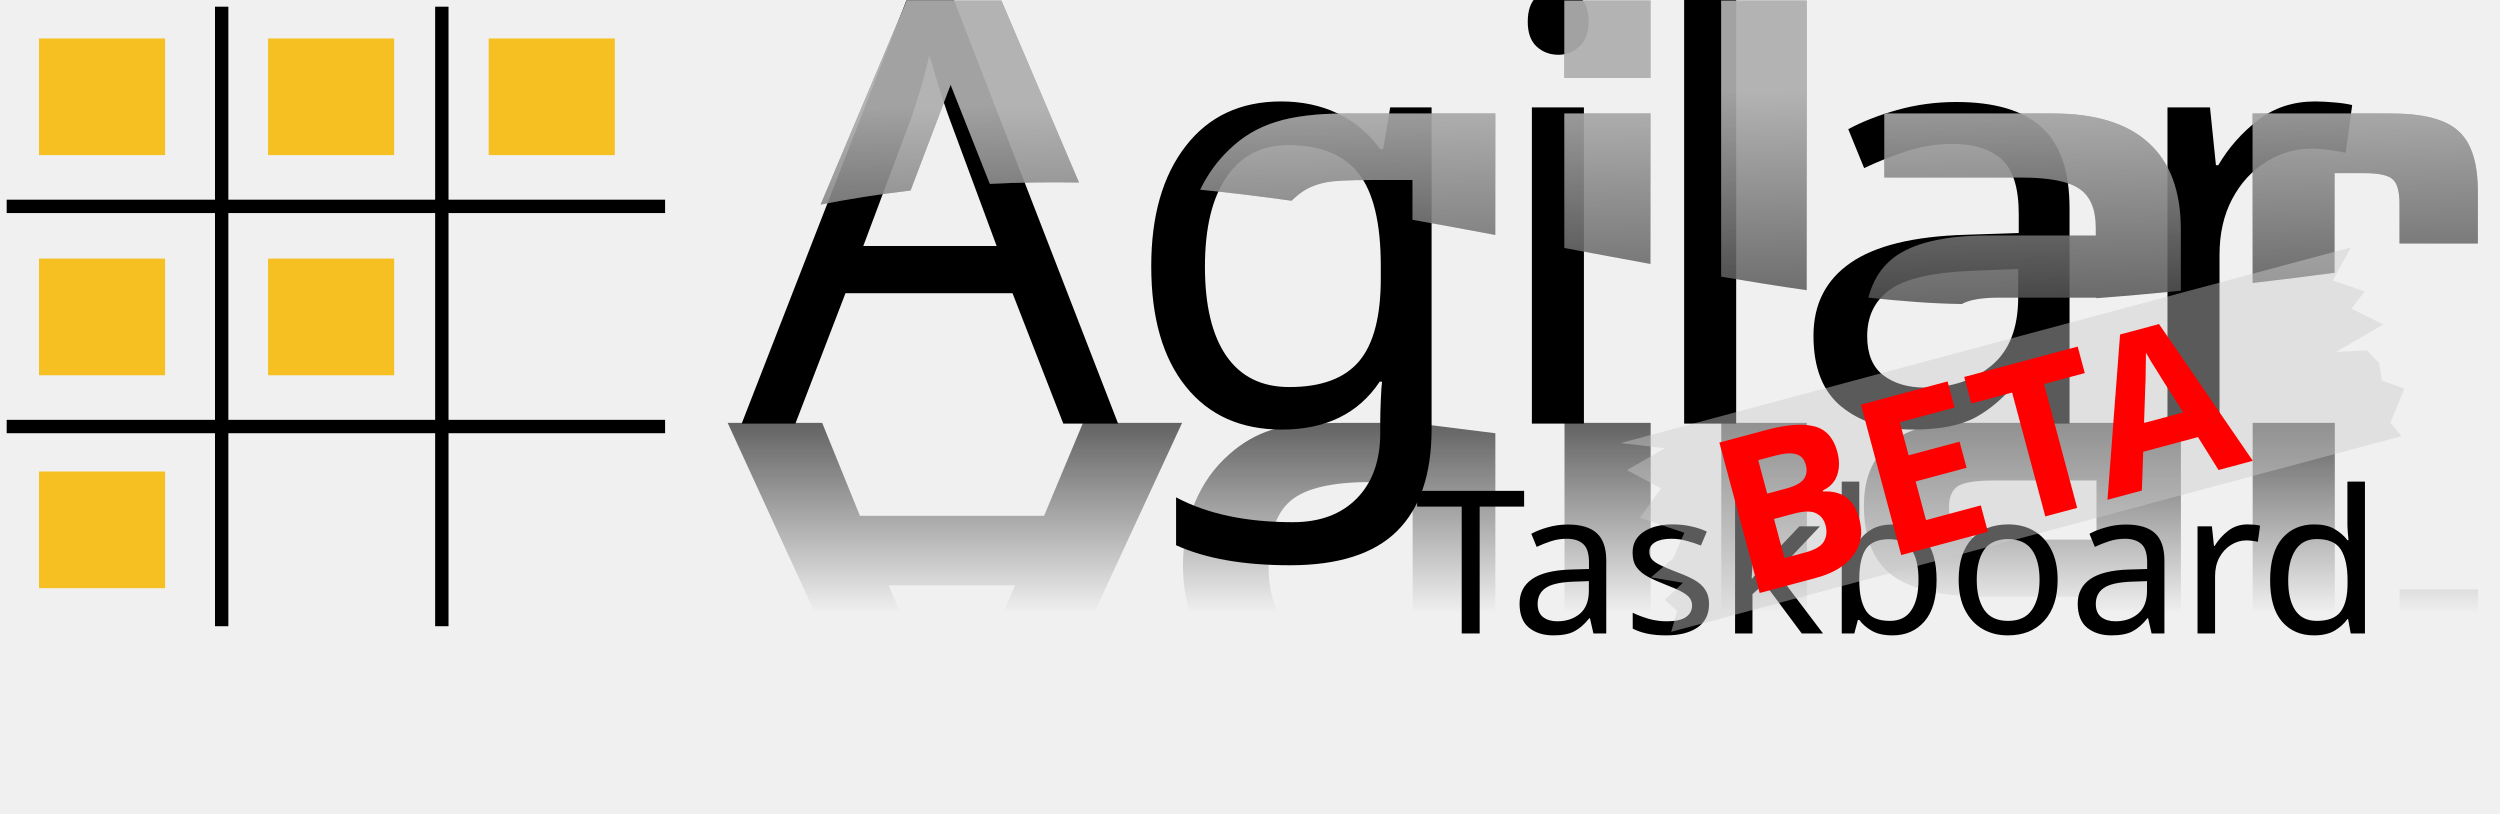
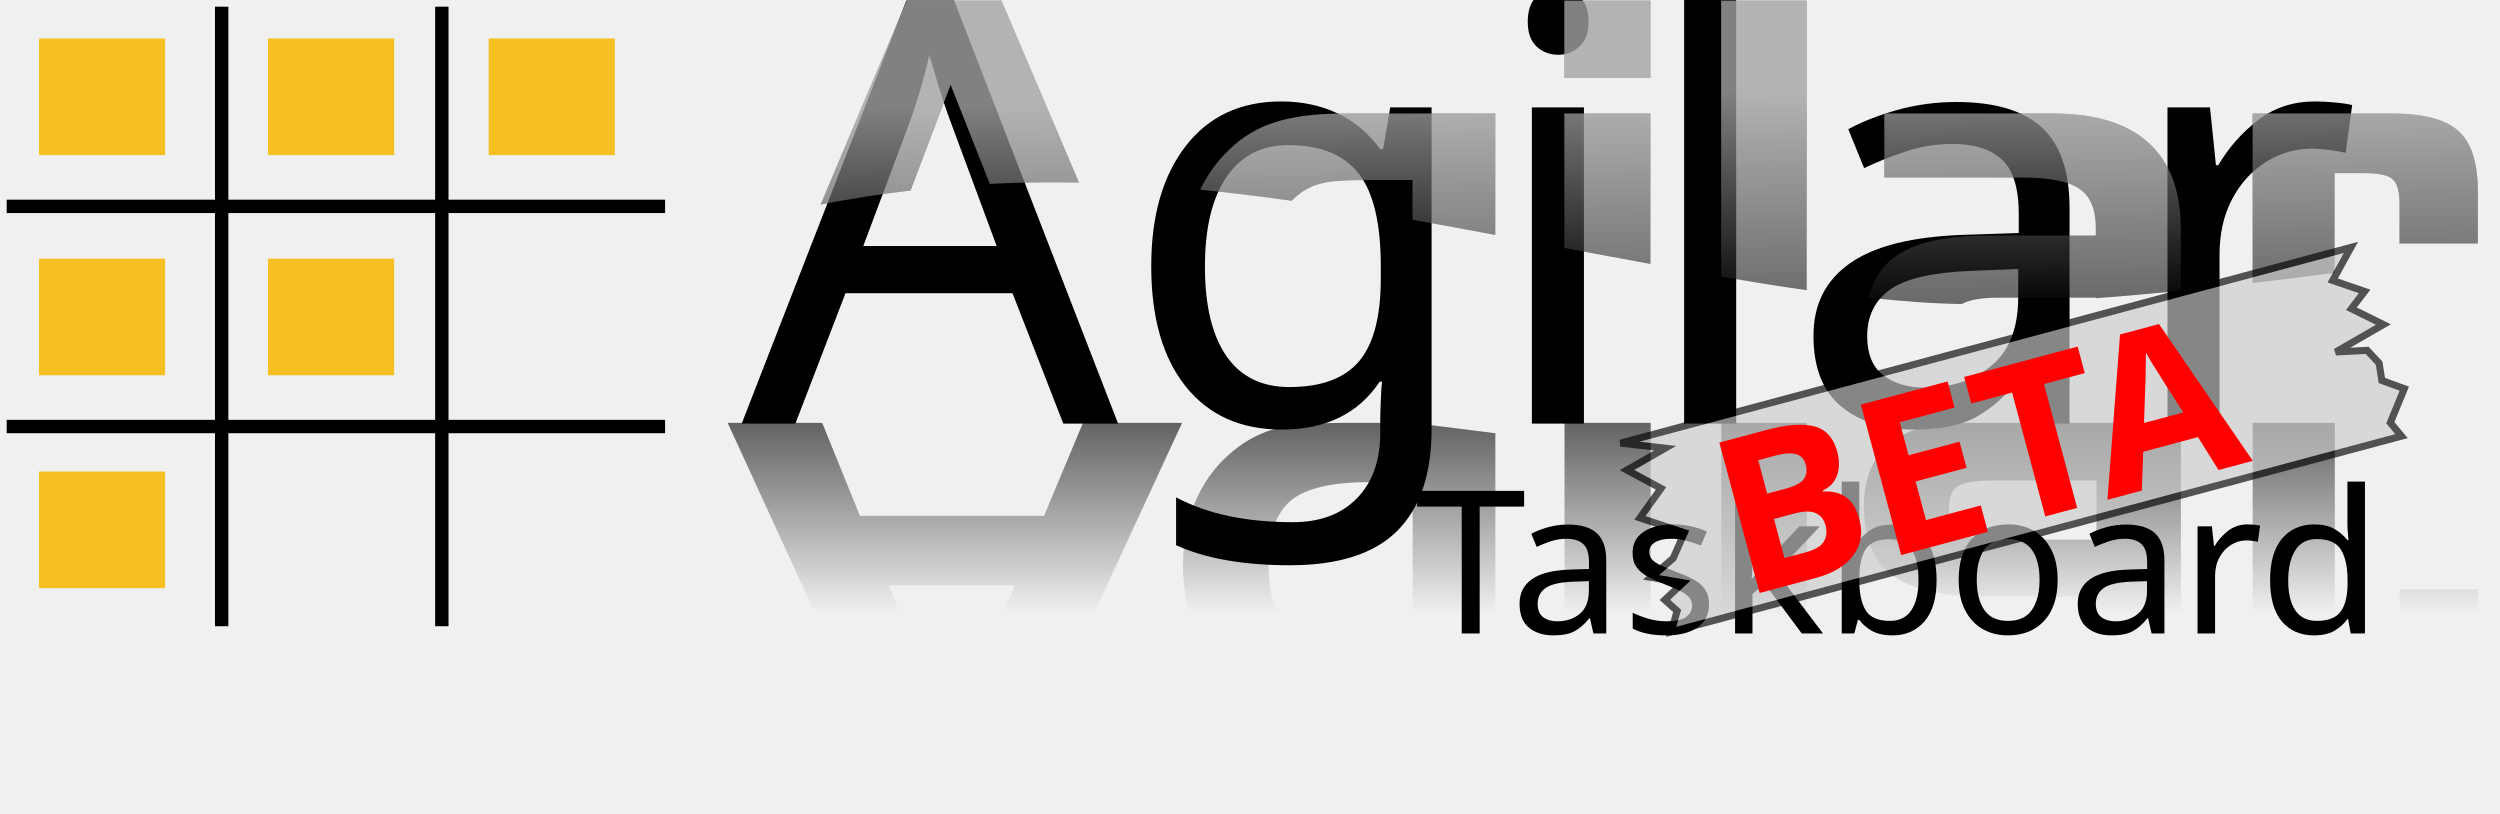
<svg xmlns="http://www.w3.org/2000/svg" xmlns:xlink="http://www.w3.org/1999/xlink" width="282.982" height="92.046" id="svg4420" version="1.0">
  <defs id="defs4422">
    <linearGradient id="linearGradient4883">
      <stop style="stop-color:#000000;stop-opacity:1;" offset="0" id="stop4885" />
      <stop style="stop-color:#000000;stop-opacity:0;" offset="1" id="stop4887" />
    </linearGradient>
    <linearGradient id="linearGradient4872">
      <stop style="stop-color:#000000;stop-opacity:1;" offset="0" id="stop4874" />
      <stop style="stop-color:#000000;stop-opacity:0;" offset="1" id="stop4876" />
    </linearGradient>
    <linearGradient id="linearGradient3445">
      <stop style="stop-color:#ffffff;stop-opacity:1;" offset="0" id="stop3447" />
      <stop style="stop-color:#ffffff;stop-opacity:0;" offset="1" id="stop3449" />
    </linearGradient>
    <linearGradient y2="1569" x2="221.5" y1="1684.5" x1="221.5" gradientTransform="matrix(1.009987,0,0,1.016126,212.7131,-1427.302)" gradientUnits="userSpaceOnUse" id="linearGradient4647" xlink:href="#linearGradient4448" />
    <linearGradient gradientTransform="matrix(1.009987,0,0,1.016126,212.7131,-1427.302)" gradientUnits="userSpaceOnUse" y2="1569" x2="221.5" y1="1684.5" x1="221.5" id="linearGradient4454" xlink:href="#linearGradient4448" />
    <linearGradient y2="581.825" x2="433.41" y1="533.716" x1="433.41" gradientUnits="userSpaceOnUse" id="linearGradient3580" xlink:href="#linearGradient3650" />
    <linearGradient y2="65.219" x2="221.429" y1="286.648" x1="220" gradientTransform="matrix(-0.4925723,0,0,-0.5811808,700.4034,589.8154)" gradientUnits="userSpaceOnUse" id="linearGradient3727" xlink:href="#linearGradient3594" />
    <linearGradient y2="73.736" x2="49.164" y1="400.894" x1="708.71" gradientTransform="matrix(0.4870799,0,0,0.5822312,-3.726983,1307.062)" gradientUnits="userSpaceOnUse" id="linearGradient3725" xlink:href="#linearGradient3594" />
    <linearGradient y2="581.825" x2="433.41" y1="533.716" x1="433.41" gradientUnits="userSpaceOnUse" id="linearGradient3474" xlink:href="#linearGradient3650" />
    <linearGradient y2="581.825" x2="433.41" y1="533.716" x1="433.41" gradientUnits="userSpaceOnUse" id="linearGradient3468" xlink:href="#linearGradient3650" />
    <linearGradient y2="65.219" x2="221.429" y1="286.648" x1="220" gradientTransform="matrix(-0.4925723,0,0,-0.5811808,700.4034,589.8154)" gradientUnits="userSpaceOnUse" id="linearGradient5812" xlink:href="#linearGradient3594" />
    <linearGradient y2="73.736" x2="49.164" y1="400.894" x1="708.71" gradientTransform="matrix(0.4870799,0,0,0.5822312,-3.726983,1307.062)" gradientUnits="userSpaceOnUse" id="linearGradient5810" xlink:href="#linearGradient3594" />
    <linearGradient y2="65.219" x2="221.429" y1="286.648" x1="220" gradientTransform="matrix(0.2609974,0,0,0.2993618,-266.1493,780.2063)" gradientUnits="userSpaceOnUse" id="linearGradient4987" xlink:href="#linearGradient2385" />
    <linearGradient y2="65.219" x2="221.429" y1="286.648" x1="220" gradientTransform="matrix(0.2609974,0,0,0.2993618,-266.1493,780.2063)" gradientUnits="userSpaceOnUse" id="linearGradient5902" xlink:href="#linearGradient2385" />
    <linearGradient y2="65.219" x2="221.429" y1="286.648" x1="220" gradientTransform="matrix(0.2609974,0,0,0.2993618,-266.1493,780.2063)" gradientUnits="userSpaceOnUse" id="linearGradient5845" xlink:href="#linearGradient2385" />
    <linearGradient y2="65.219" x2="221.429" y1="286.648" x1="220" gradientTransform="matrix(0.2609974,0,0,0.2993618,-266.1493,780.2063)" gradientUnits="userSpaceOnUse" id="linearGradient5647" xlink:href="#linearGradient2385" />
    <linearGradient y2="65.219" x2="221.429" y1="286.648" x1="220" gradientTransform="matrix(0.2609974,0,0,0.2993618,-266.1493,780.2063)" gradientUnits="userSpaceOnUse" id="linearGradient5639" xlink:href="#linearGradient2385" />
    <linearGradient y2="65.219" x2="221.429" y1="286.648" x1="220" gradientTransform="matrix(0.2609974,0,0,0.2993618,-266.1493,780.2063)" gradientUnits="userSpaceOnUse" id="linearGradient5623" xlink:href="#linearGradient2385" />
    <linearGradient y2="65.219" x2="221.429" y1="286.648" x1="220" gradientTransform="matrix(0.2490777,0,0,0.28569,-889.8489,71.90615)" gradientUnits="userSpaceOnUse" id="linearGradient6325" xlink:href="#linearGradient2385" />
    <linearGradient y2="525.474" x2="-249.5" y1="408.875" x1="-317.95" gradientTransform="matrix(0.7890421,0,0,0.7890421,-756.2522,-246.607)" gradientUnits="userSpaceOnUse" id="linearGradient6232" xlink:href="#linearGradient3777" />
    <linearGradient gradientTransform="matrix(0.8517948,0,0,0.8517948,-738.2614,-276.7127)" y2="525.474" x2="-249.5" y1="408.875" x1="-317.95" gradientUnits="userSpaceOnUse" id="linearGradient6229" xlink:href="#linearGradient3777" />
    <linearGradient y2="65.219" x2="221.429" y1="286.648" x1="220" gradientTransform="matrix(0.275278,0,0,0.3157415,-888.3672,71.03766)" gradientUnits="userSpaceOnUse" id="linearGradient6153" xlink:href="#linearGradient2385" />
    <linearGradient y2="65.219" x2="221.429" y1="286.648" x1="220" gradientTransform="matrix(0.275278,0,0,0.3157415,-888.3672,71.03766)" gradientUnits="userSpaceOnUse" id="linearGradient6142" xlink:href="#linearGradient2385" />
    <linearGradient y2="65.219" x2="221.429" y1="286.648" x1="220" gradientTransform="matrix(0.1971025,0,0,0.2260749,-165.3757,91.69659)" gradientUnits="userSpaceOnUse" id="linearGradient6136" xlink:href="#linearGradient2385" />
    <linearGradient y2="525.474" x2="-249.5" y1="408.875" x1="-317.95" gradientTransform="matrix(0.9263289,0,0,0.9263289,-21.12103,35.3438)" gradientUnits="userSpaceOnUse" id="linearGradient5543" xlink:href="#linearGradient3777" />
    <linearGradient y2="525.474" x2="-249.5" y1="408.875" x1="-317.95" gradientUnits="userSpaceOnUse" id="linearGradient5540" xlink:href="#linearGradient3777" />
    <linearGradient y2="73.736" x2="49.164" y1="400.894" x1="708.71" gradientTransform="matrix(0.48708,0,0,1.164462,-1086.149,189.9984)" gradientUnits="userSpaceOnUse" id="linearGradient6526" xlink:href="#linearGradient3594" />
    <linearGradient y2="73.736" x2="49.164" y1="325.587" x1="541.561" gradientTransform="matrix(0.4925723,0,0,1.162362,-886.5177,190.7849)" gradientUnits="userSpaceOnUse" id="linearGradient6497" xlink:href="#linearGradient3594" />
    <linearGradient y2="65.219" x2="221.429" y1="262.559" x1="220" gradientTransform="matrix(0.4925723,0,0,0.5811808,300.5399,180.8767)" gradientUnits="userSpaceOnUse" id="linearGradient4601" xlink:href="#linearGradient2385" />
    <linearGradient y2="65.219" x2="221.429" y1="262.559" x1="220" gradientTransform="matrix(0.4925723,0,0,0.5811808,300.5399,180.8767)" gradientUnits="userSpaceOnUse" id="linearGradient4572" xlink:href="#linearGradient2385" />
    <linearGradient y2="65.219" x2="221.429" y1="286.648" x1="220" gradientTransform="matrix(-0.4925723,0,0,-0.5811808,700.4034,589.8154)" gradientUnits="userSpaceOnUse" id="linearGradient4568" xlink:href="#linearGradient4391" />
    <linearGradient y2="65.219" x2="221.429" y1="286.648" x1="220" gradientTransform="matrix(-0.4925723,0,0,-0.5811808,722.4182,586.3163)" gradientUnits="userSpaceOnUse" id="linearGradient4565" xlink:href="#linearGradient4391" />
    <linearGradient y2="65.219" x2="221.429" y1="262.559" x1="220" gradientTransform="matrix(0.4925723,0,0,0.5811808,322.5548,177.3775)" gradientUnits="userSpaceOnUse" id="linearGradient4563" xlink:href="#linearGradient2385" />
    <linearGradient y2="65.219" x2="221.429" y1="286.648" x1="220" gradientTransform="matrix(0.4925723,0,0,0.5811808,324.5251,179.6375)" gradientUnits="userSpaceOnUse" id="linearGradient4534" xlink:href="#linearGradient2385" />
    <linearGradient y2="65.219" x2="221.429" y1="286.648" x1="220" gradientTransform="matrix(-0.4925723,0,0,-0.5811808,722.4182,586.3163)" gradientUnits="userSpaceOnUse" id="linearGradient4528" xlink:href="#linearGradient4391" />
    <linearGradient y2="65.219" x2="221.429" y1="262.559" x1="220" gradientTransform="matrix(0.4925723,0,0,0.5811808,322.5548,177.3775)" gradientUnits="userSpaceOnUse" id="linearGradient4525" xlink:href="#linearGradient2385" />
    <linearGradient y2="65.219" x2="221.429" y1="286.648" x1="220" gradientTransform="matrix(0.4925723,0,0,0.5811808,322.5548,179.3775)" gradientUnits="userSpaceOnUse" id="linearGradient4522" xlink:href="#linearGradient2385" />
    <linearGradient y2="65.219" x2="221.429" y1="286.648" x1="220" gradientTransform="matrix(0.4925723,0,0,0.5811808,322.5548,179.3775)" gradientUnits="userSpaceOnUse" id="linearGradient4520" xlink:href="#linearGradient2385" />
    <linearGradient y2="65.219" x2="221.429" y1="286.648" x1="220" gradientTransform="matrix(0.4925723,0,0,0.5811808,322.5548,179.3775)" gradientUnits="userSpaceOnUse" id="linearGradient4514" xlink:href="#linearGradient2385" />
    <linearGradient y2="65.219" x2="221.429" y1="286.648" x1="220" gradientTransform="matrix(0.4925723,0,0,0.5811808,322.5548,179.3775)" gradientUnits="userSpaceOnUse" id="linearGradient4487" xlink:href="#linearGradient2385" />
    <linearGradient y2="65.219" x2="221.429" y1="286.648" x1="220" gradientTransform="matrix(0.4925723,0,0,0.5811808,322.5548,-22.68724)" gradientUnits="userSpaceOnUse" id="linearGradient4459" xlink:href="#linearGradient2385" />
    <linearGradient y2="65.219" x2="221.429" y1="286.648" x1="220" gradientTransform="matrix(0.1971025,0,0,0.2260749,-165.3757,91.69659)" gradientUnits="userSpaceOnUse" id="linearGradient4220" xlink:href="#linearGradient2385" />
    <linearGradient y2="65.219" x2="221.429" y1="286.648" x1="220" gradientTransform="matrix(0.1971025,0,0,0.2260749,-165.3757,91.69659)" gradientUnits="userSpaceOnUse" id="linearGradient4210" xlink:href="#linearGradient2385" />
    <linearGradient y2="65.219" x2="221.429" y1="286.648" x1="220" gradientTransform="matrix(0.1971025,0,0,0.2260749,-165.3757,91.69659)" gradientUnits="userSpaceOnUse" id="linearGradient4194" xlink:href="#linearGradient2385" />
    <linearGradient y2="521.958" x2="316.397" y1="65.219" x1="316.397" gradientTransform="matrix(0.1971025,0,0,0.2260749,-370.5024,248.2538)" gradientUnits="userSpaceOnUse" id="linearGradient4517" xlink:href="#linearGradient3658" />
    <linearGradient y2="521.958" x2="316.397" y1="65.219" x1="316.397" gradientTransform="matrix(0.1971025,0,0,0.2260749,-370.5024,248.2538)" gradientUnits="userSpaceOnUse" id="linearGradient4509" xlink:href="#linearGradient3658" />
    <linearGradient y2="521.958" x2="316.397" y1="65.219" x1="316.397" gradientTransform="matrix(0.1971025,0,0,0.2260749,-370.5024,248.2538)" gradientUnits="userSpaceOnUse" id="linearGradient4497" xlink:href="#linearGradient3658" />
    <linearGradient y2="65.219" x2="221.429" y1="286.648" x1="220" gradientTransform="matrix(0.1808467,0,0,0.213379,-951.809,91.74281)" gradientUnits="userSpaceOnUse" id="linearGradient4156" xlink:href="#linearGradient2385" />
    <linearGradient y2="65.219" x2="221.429" y1="286.648" x1="220" gradientTransform="translate(-56.14991,-51.30975)" gradientUnits="userSpaceOnUse" id="linearGradient3483" xlink:href="#linearGradient2385" />
    <linearGradient y2="65.219" x2="221.429" y1="286.648" x1="220" gradientTransform="translate(-56.14991,-51.30975)" gradientUnits="userSpaceOnUse" id="linearGradient3475" xlink:href="#linearGradient2385" />
    <linearGradient y2="65.219" x2="221.429" y1="286.648" x1="220" gradientTransform="translate(-56.14991,-51.30975)" gradientUnits="userSpaceOnUse" id="linearGradient3467" xlink:href="#linearGradient2385" />
    <linearGradient y2="65.219" x2="221.429" y1="286.648" x1="220" gradientTransform="translate(-56.14991,-51.30975)" gradientUnits="userSpaceOnUse" id="linearGradient4903" xlink:href="#linearGradient2385" />
    <linearGradient y2="65.219" x2="221.429" y1="286.648" x1="220" gradientTransform="translate(-56.14991,-51.30975)" gradientUnits="userSpaceOnUse" id="linearGradient4895" xlink:href="#linearGradient2385" />
    <linearGradient gradientUnits="userSpaceOnUse" y2="453.782" x2="470.612" y1="48.991" x1="469.896" id="linearGradient4740" xlink:href="#linearGradient4734" />
    <linearGradient y2="65.219" x2="221.429" y1="286.648" x1="220" gradientTransform="translate(-56.14991,-51.30975)" gradientUnits="userSpaceOnUse" id="linearGradient3222" xlink:href="#linearGradient2385" />
    <linearGradient id="linearGradient2385">
      <stop id="stop2387" offset="0" style="stop-color:#ffe482;stop-opacity:1;" />
      <stop id="stop2389" offset="1" style="stop-color:#ffffc3;stop-opacity:1;" />
    </linearGradient>
    <linearGradient id="linearGradient3212">
      <stop id="stop3214" offset="0" style="stop-color:#358e00;stop-opacity:1;" />
      <stop id="stop3216" offset="1" style="stop-color:#ffffff;stop-opacity:1;" />
    </linearGradient>
    <linearGradient id="linearGradient4734">
      <stop id="stop4736" offset="0" style="stop-color:#95c3d8;stop-opacity:1;" />
      <stop id="stop4738" offset="1" style="stop-color:#95c3d8;stop-opacity:0;" />
    </linearGradient>
    <linearGradient id="linearGradient3502">
      <stop id="stop3504" offset="0" style="stop-color:#d40000;stop-opacity:1;" />
      <stop id="stop3506" offset="1" style="stop-color:#ffffff;stop-opacity:1;" />
    </linearGradient>
    <linearGradient id="linearGradient3510">
      <stop id="stop3512" offset="0" style="stop-color:#ff5555;stop-opacity:1;" />
      <stop id="stop3514" offset="1" style="stop-color:#ffffff;stop-opacity:1;" />
    </linearGradient>
    <linearGradient id="linearGradient3522">
      <stop id="stop3524" offset="0" style="stop-color:#c83737;stop-opacity:1;" />
      <stop id="stop3526" offset="1" style="stop-color:#ffffff;stop-opacity:1;" />
    </linearGradient>
    <linearGradient id="linearGradient3530">
      <stop id="stop3532" offset="0" style="stop-color:#de8787;stop-opacity:1;" />
      <stop id="stop3534" offset="1" style="stop-color:#ffffff;stop-opacity:1;" />
    </linearGradient>
    <linearGradient id="linearGradient3538">
      <stop id="stop3540" offset="0" style="stop-color:#916f6f;stop-opacity:1;" />
      <stop id="stop3542" offset="1" style="stop-color:#ffffff;stop-opacity:1;" />
    </linearGradient>
    <linearGradient id="linearGradient3546">
      <stop id="stop3548" offset="0" style="stop-color:#ac9393;stop-opacity:1;" />
      <stop id="stop3550" offset="1" style="stop-color:#ffffff;stop-opacity:1;" />
    </linearGradient>
    <linearGradient id="linearGradient3554">
      <stop id="stop3556" offset="0" style="stop-color:#d45500;stop-opacity:1;" />
      <stop id="stop3558" offset="1" style="stop-color:#ffffff;stop-opacity:1;" />
    </linearGradient>
    <linearGradient id="linearGradient3562">
      <stop id="stop3564" offset="0" style="stop-color:#ffb380;stop-opacity:1;" />
      <stop id="stop3566" offset="1" style="stop-color:#ffffff;stop-opacity:1;" />
    </linearGradient>
    <linearGradient id="linearGradient3570">
      <stop id="stop3572" offset="0" style="stop-color:#a05a2c;stop-opacity:1;" />
      <stop id="stop3574" offset="1" style="stop-color:#ffffff;stop-opacity:1;" />
    </linearGradient>
    <linearGradient id="linearGradient3578">
      <stop id="stop3580" offset="0" style="stop-color:#d38d5f;stop-opacity:1;" />
      <stop id="stop3582" offset="1" style="stop-color:#ffffff;stop-opacity:1;" />
    </linearGradient>
    <linearGradient id="linearGradient3586">
      <stop id="stop3588" offset="0" style="stop-color:#6c5d53;stop-opacity:1;" />
      <stop id="stop3590" offset="1" style="stop-color:#ffffff;stop-opacity:1;" />
    </linearGradient>
    <linearGradient id="linearGradient3594">
      <stop id="stop3596" offset="0" style="stop-color:#c8beb7;stop-opacity:1;" />
      <stop id="stop3598" offset="1" style="stop-color:#ffffff;stop-opacity:1;" />
    </linearGradient>
    <linearGradient id="linearGradient3602">
      <stop id="stop3604" offset="0" style="stop-color:#8c761d;stop-opacity:1;" />
      <stop id="stop3606" offset="1" style="stop-color:#ffffff;stop-opacity:1;" />
    </linearGradient>
    <linearGradient id="linearGradient3610">
      <stop id="stop3612" offset="0" style="stop-color:#ffdd55;stop-opacity:1;" />
      <stop id="stop3614" offset="1" style="stop-color:#ffffff;stop-opacity:1;" />
    </linearGradient>
    <linearGradient id="linearGradient3618">
      <stop id="stop3620" offset="0" style="stop-color:#99873d;stop-opacity:1;" />
      <stop id="stop3622" offset="1" style="stop-color:#ffffff;stop-opacity:1;" />
    </linearGradient>
    <linearGradient id="linearGradient3626">
      <stop id="stop3628" offset="0" style="stop-color:#decd87;stop-opacity:1;" />
      <stop id="stop3630" offset="1" style="stop-color:#ffffff;stop-opacity:1;" />
    </linearGradient>
    <linearGradient id="linearGradient3634">
      <stop id="stop3636" offset="0" style="stop-color:#88aa00;stop-opacity:1;" />
      <stop id="stop3638" offset="1" style="stop-color:#ffffff;stop-opacity:1;" />
    </linearGradient>
    <linearGradient id="linearGradient3642">
      <stop id="stop3644" offset="0" style="stop-color:#ddff55;stop-opacity:1;" />
      <stop id="stop3646" offset="1" style="stop-color:#ffffff;stop-opacity:1;" />
    </linearGradient>
    <linearGradient id="linearGradient3650">
      <stop id="stop3652" offset="0" style="stop-color:#abc837;stop-opacity:1;" />
      <stop id="stop3654" offset="1" style="stop-color:#ffffff;stop-opacity:1;" />
    </linearGradient>
    <linearGradient id="linearGradient3658">
      <stop id="stop3660" offset="0" style="stop-color:#cdde87;stop-opacity:1;" />
      <stop id="stop3662" offset="1" style="stop-color:#ffffff;stop-opacity:1;" />
    </linearGradient>
    <linearGradient id="linearGradient3666">
      <stop id="stop3668" offset="0" style="stop-color:#5aa02c;stop-opacity:1;" />
      <stop id="stop3670" offset="1" style="stop-color:#ffffff;stop-opacity:1;" />
    </linearGradient>
    <linearGradient id="linearGradient3674">
      <stop id="stop3676" offset="0" style="stop-color:#aade87;stop-opacity:1;" />
      <stop id="stop3678" offset="1" style="stop-color:#ffffff;stop-opacity:1;" />
    </linearGradient>
    <linearGradient id="linearGradient3682">
      <stop id="stop3684" offset="0" style="stop-color:#217821;stop-opacity:1;" />
      <stop id="stop3686" offset="1" style="stop-color:#ffffff;stop-opacity:1;" />
    </linearGradient>
    <linearGradient id="linearGradient3690">
      <stop id="stop3692" offset="0" style="stop-color:#6f916f;stop-opacity:1;" />
      <stop id="stop3694" offset="1" style="stop-color:#ffffff;stop-opacity:1;" />
    </linearGradient>
    <linearGradient id="linearGradient3698">
      <stop id="stop3700" offset="0" style="stop-color:#2ca089;stop-opacity:1;" />
      <stop id="stop3702" offset="1" style="stop-color:#ffffff;stop-opacity:1;" />
    </linearGradient>
    <linearGradient id="linearGradient3706">
      <stop id="stop3708" offset="0" style="stop-color:#87decd;stop-opacity:1;" />
      <stop id="stop3710" offset="1" style="stop-color:#ffffff;stop-opacity:1;" />
    </linearGradient>
    <linearGradient id="linearGradient3714">
      <stop id="stop3716" offset="0" style="stop-color:#87decd;stop-opacity:1;" />
      <stop id="stop3718" offset="1" style="stop-color:#ffffff;stop-opacity:1;" />
    </linearGradient>
    <linearGradient id="linearGradient3722">
      <stop id="stop3724" offset="0" style="stop-color:#6f918a;stop-opacity:1;" />
      <stop id="stop3726" offset="1" style="stop-color:#ffffff;stop-opacity:1;" />
    </linearGradient>
    <linearGradient id="linearGradient3730">
      <stop id="stop3732" offset="0" style="stop-color:#0088aa;stop-opacity:1;" />
      <stop id="stop3734" offset="1" style="stop-color:#ffffff;stop-opacity:1;" />
    </linearGradient>
    <linearGradient id="linearGradient3738">
      <stop id="stop3740" offset="0" style="stop-color:#80e5ff;stop-opacity:1;" />
      <stop id="stop3742" offset="1" style="stop-color:#ffffff;stop-opacity:1;" />
    </linearGradient>
    <linearGradient id="linearGradient3746">
      <stop id="stop3748" offset="0" style="stop-color:#216778;stop-opacity:1;" />
      <stop id="stop3750" offset="1" style="stop-color:#ffffff;stop-opacity:1;" />
    </linearGradient>
    <linearGradient id="linearGradient3754">
      <stop id="stop3756" offset="0" style="stop-color:#87cdde;stop-opacity:1;" />
      <stop id="stop3758" offset="1" style="stop-color:#ffffff;stop-opacity:1;" />
    </linearGradient>
    <linearGradient id="linearGradient3762">
      <stop id="stop3764" offset="0" style="stop-color:#0044aa;stop-opacity:1;" />
      <stop id="stop3766" offset="1" style="stop-color:#ffffff;stop-opacity:1;" />
    </linearGradient>
    <linearGradient id="linearGradient3770">
      <stop id="stop3772" offset="0" style="stop-color:#5599ff;stop-opacity:1;" />
      <stop id="stop3774" offset="1" style="stop-color:#ffffff;stop-opacity:1;" />
    </linearGradient>
    <linearGradient id="linearGradient3778">
      <stop id="stop3780" offset="0" style="stop-color:#214478;stop-opacity:1;" />
      <stop id="stop3782" offset="1" style="stop-color:#ffffff;stop-opacity:1;" />
    </linearGradient>
    <linearGradient id="linearGradient3786">
      <stop id="stop3788" offset="0" style="stop-color:#5f8dd3;stop-opacity:1;" />
      <stop id="stop3790" offset="1" style="stop-color:#ffffff;stop-opacity:1;" />
    </linearGradient>
    <linearGradient id="linearGradient3800">
      <stop id="stop3802" offset="0" style="stop-color:#5f5fd3;stop-opacity:1;" />
      <stop id="stop3804" offset="1" style="stop-color:#ffffff;stop-opacity:1;" />
    </linearGradient>
    <linearGradient id="linearGradient3808">
      <stop id="stop3810" offset="0" style="stop-color:#8787de;stop-opacity:1;" />
      <stop id="stop3812" offset="1" style="stop-color:#ffffff;stop-opacity:1;" />
    </linearGradient>
    <linearGradient id="linearGradient3816">
      <stop id="stop3818" offset="0" style="stop-color:#9955ff;stop-opacity:1;" />
      <stop id="stop3820" offset="1" style="stop-color:#ffffff;stop-opacity:1;" />
    </linearGradient>
    <linearGradient id="linearGradient3824">
      <stop id="stop3826" offset="0" style="stop-color:#ccaaff;stop-opacity:1;" />
      <stop id="stop3828" offset="1" style="stop-color:#ffffff;stop-opacity:1;" />
    </linearGradient>
    <linearGradient id="linearGradient3832">
      <stop id="stop3834" offset="0" style="stop-color:#aa87de;stop-opacity:1;" />
      <stop id="stop3836" offset="1" style="stop-color:#ffffff;stop-opacity:1;" />
    </linearGradient>
    <linearGradient id="linearGradient3840">
      <stop id="stop3842" offset="0" style="stop-color:#e580ff;stop-opacity:1;" />
      <stop id="stop3844" offset="1" style="stop-color:#ffffff;stop-opacity:1;" />
    </linearGradient>
    <linearGradient id="linearGradient3848">
      <stop id="stop3850" offset="0" style="stop-color:#bc5fd3;stop-opacity:1;" />
      <stop id="stop3852" offset="1" style="stop-color:#ffffff;stop-opacity:1;" />
    </linearGradient>
    <linearGradient id="linearGradient4391">
      <stop style="stop-color:#fff48f;stop-opacity:1;" offset="0" id="stop4393" />
      <stop style="stop-color:#ffffc3;stop-opacity:1;" offset="1" id="stop4395" />
    </linearGradient>
    <linearGradient id="linearGradient3769">
      <stop id="stop3771" offset="0" style="stop-color:#000000;stop-opacity:1;" />
      <stop id="stop3773" offset="1" style="stop-color:#000000;stop-opacity:0;" />
    </linearGradient>
    <linearGradient id="linearGradient3777">
      <stop id="stop3779" offset="0" style="stop-color:#e6e6e6;stop-opacity:1;" />
      <stop id="stop3781" offset="1" style="stop-color:#e6e6e6;stop-opacity:0;" />
    </linearGradient>
    <linearGradient id="linearGradient4448">
      <stop id="stop4450" offset="0" style="stop-color:#b7c4c8;stop-opacity:1;" />
      <stop id="stop4452" offset="1" style="stop-color:#b7c4c8;stop-opacity:0;" />
    </linearGradient>
    <linearGradient xlink:href="#linearGradient3445" id="linearGradient3451" x1="297.744" y1="217.356" x2="298.247" y2="242.996" gradientUnits="userSpaceOnUse" />
    <linearGradient xlink:href="#linearGradient3445" id="linearGradient4255" gradientUnits="userSpaceOnUse" x1="297.744" y1="217.356" x2="298.247" y2="242.996" gradientTransform="translate(4.4409673e-6,-17.09335)" />
    <linearGradient xlink:href="#linearGradient3445" id="linearGradient4258" gradientUnits="userSpaceOnUse" gradientTransform="translate(4.4409673e-6,-17.09335)" x1="297.744" y1="217.356" x2="298.247" y2="242.996" />
    <linearGradient xlink:href="#linearGradient3445" id="linearGradient4305" gradientUnits="userSpaceOnUse" gradientTransform="translate(8.8819346e-6,8.360674)" x1="297.744" y1="217.356" x2="298.247" y2="242.996" />
-     <linearGradient xlink:href="#linearGradient3445" id="linearGradient4832" gradientUnits="userSpaceOnUse" gradientTransform="translate(1.2186912e-5,8.360677)" x1="297.744" y1="217.356" x2="298.247" y2="242.996" />
    <linearGradient xlink:href="#linearGradient4872" id="linearGradient4878" x1="215.958" y1="-443.676" x2="223.539" y2="-418.766" gradientUnits="userSpaceOnUse" gradientTransform="matrix(1.336823,0,0,0.7480423,0,-1.1333652e-5)" />
-     <linearGradient xlink:href="#linearGradient4883" id="linearGradient4881" gradientUnits="userSpaceOnUse" gradientTransform="matrix(1.39268,0,0,-0.7180397,3.2931707e-6,1.4416784e-5)" x1="211.265" y1="-360.652" x2="211.265" y2="-396.285" />
+     <linearGradient xlink:href="#linearGradient3445" id="linearGradient2635" gradientUnits="userSpaceOnUse" gradientTransform="translate(1.2186912e-5,8.360677)" x1="297.744" y1="217.356" x2="298.247" y2="242.996" />
+     <linearGradient xlink:href="#linearGradient4883" id="linearGradient2647" gradientUnits="userSpaceOnUse" gradientTransform="matrix(1.39268,0,0,-0.7180397,3.2931707e-6,1.4416784e-5)" x1="211.265" y1="-360.652" x2="211.265" y2="-396.285" />
  </defs>
  <g id="layer1" transform="translate(-115.7504,-215.0951)">
    <text xml:space="preserve" style="font-size:40px;font-style:normal;font-weight:normal;fill:#000000;fill-opacity:1;stroke:none;stroke-width:1px;stroke-linecap:butt;stroke-linejoin:miter;stroke-opacity:1;font-family:Bitstream Vera Sans" x="-1266.313" y="45.116" id="text6318">
      <tspan y="45.116" x="-1266.313" id="tspan6320" />
    </text>
    <text xml:space="preserve" style="font-size:23.404px;font-style:normal;font-variant:normal;font-weight:300;font-stretch:normal;fill:#ffffff;fill-opacity:1;stroke:none;stroke-width:1px;stroke-linecap:butt;stroke-linejoin:miter;stroke-opacity:1;font-family:Purisa;-inkscape-font-specification:Purisa Light" x="-171.499" y="592.423" id="text4596">
      <tspan style="font-size:24px;fill:#ffffff" id="tspan4598" x="-171.499" y="592.423">login</tspan>
    </text>
-     <g id="g5423">
+     <g id="g3443">
      <g id="g5403">
        <path style="fill:none;fill-rule:evenodd;stroke:#000000;stroke-width:1.513;stroke-linecap:butt;stroke-linejoin:miter;stroke-miterlimit:4;stroke-dasharray:none;stroke-opacity:1" d="M 140.842,215.852 L 140.842,285.978" id="path11414" />
        <path id="path11925" d="M 165.763,215.852 L 165.763,285.978" style="fill:none;fill-rule:evenodd;stroke:#000000;stroke-width:1.513;stroke-linecap:butt;stroke-linejoin:miter;stroke-miterlimit:4;stroke-dasharray:none;stroke-opacity:1" />
        <path style="fill:none;fill-rule:evenodd;stroke:#000000;stroke-width:1.513;stroke-linecap:butt;stroke-linejoin:miter;stroke-miterlimit:4;stroke-dasharray:none;stroke-opacity:1" d="M 116.507,238.455 L 191.034,238.455" id="path11927" />
        <path id="path11929" d="M 116.507,263.375 L 191.034,263.375" style="fill:none;fill-rule:evenodd;stroke:#000000;stroke-width:1.513;stroke-linecap:butt;stroke-linejoin:miter;stroke-miterlimit:4;stroke-dasharray:none;stroke-opacity:1" />
        <rect style="fill:#f6c022;fill-opacity:1;stroke:none;stroke-width:1.7;stroke-miterlimit:4;stroke-dasharray:none" id="rect11933" width="14.273" height="13.205" x="120.164" y="219.448" />
        <rect y="219.448" x="146.094" height="13.205" width="14.273" id="rect11935" style="fill:#f6c022;fill-opacity:1;stroke:none;stroke-width:1.7;stroke-miterlimit:4;stroke-dasharray:none" />
        <rect style="fill:#f6c022;fill-opacity:1;stroke:none;stroke-width:1.7;stroke-miterlimit:4;stroke-dasharray:none" id="rect11937" width="14.273" height="13.205" x="171.068" y="219.448" />
        <rect y="244.368" x="120.164" height="13.205" width="14.273" id="rect11939" style="fill:#f6c022;fill-opacity:1;stroke:none;stroke-width:1.7;stroke-miterlimit:4;stroke-dasharray:none" />
        <rect style="fill:#f6c022;fill-opacity:1;stroke:none;stroke-width:1.7;stroke-miterlimit:4;stroke-dasharray:none" id="rect11941" width="14.273" height="13.205" x="146.094" y="244.368" />
        <rect style="fill:#f6c022;fill-opacity:1;stroke:none;stroke-width:1.7;stroke-miterlimit:4;stroke-dasharray:none" id="rect11943" width="14.273" height="13.205" x="120.164" y="268.465" />
      </g>
-       <path id="text4868" d="M 223.364,298.365 L 216.351,281.354 L 230.638,281.354 L 223.364,298.365 M 218.406,307.141 L 229.105,307.141 L 249.557,262.96 L 238.336,262.96 L 233.932,273.48 L 213.089,273.48 L 208.816,262.96 L 198.116,262.96 L 218.406,307.141 M 270.825,269.663 L 275.652,269.663 L 275.652,288.447 L 270.825,288.447 C 268.498,288.447 266.867,288.367 265.932,288.207 C 264.997,288.046 264.181,287.776 263.485,287.395 C 262.05,286.594 260.995,285.532 260.321,284.209 C 259.669,282.907 259.343,281.204 259.343,279.1 C 259.343,275.634 260.18,273.189 261.854,271.767 C 263.529,270.364 266.519,269.663 270.825,269.663 M 285.014,264.133 L 275.652,262.96 L 268.085,262.96 C 264.17,262.96 261.354,263.231 259.636,263.772 C 257.918,264.313 256.331,265.235 254.874,266.537 C 253.199,268 251.906,269.823 250.992,272.007 C 250.101,274.191 249.655,276.555 249.655,279.1 C 249.655,281.605 250.101,283.939 250.992,286.103 C 251.906,288.287 253.199,290.11 254.874,291.573 C 256.374,292.935 258.136,293.907 260.158,294.488 C 262.181,295.089 264.823,295.39 268.085,295.39 L 285.014,295.39 L 285.014,264.133 M 302.596,299.087 L 292.843,299.087 L 292.843,307.141 L 302.596,307.141 L 302.596,299.087 M 302.596,262.96 L 292.843,262.96 L 292.843,295.39 L 302.596,295.39 L 302.596,262.96 M 320.275,262.96 L 310.587,262.96 L 310.587,307.141 L 320.275,307.141 L 320.275,262.96 M 341.413,269.482 L 353.058,269.482 L 353.058,276.185 L 342.098,276.185 C 339.923,276.185 338.422,275.914 337.596,275.373 C 336.77,274.832 336.357,273.89 336.357,272.548 C 336.357,271.406 336.683,270.604 337.335,270.144 C 338.009,269.703 339.368,269.482 341.413,269.482 M 329.05,295.39 L 348.1,295.39 C 352.905,295.39 356.526,294.368 358.962,292.324 C 361.397,290.3 362.615,287.285 362.615,283.278 L 362.615,262.96 L 337.629,262.96 C 334.128,262.96 331.431,263.772 329.539,265.395 C 327.669,267.018 326.734,269.322 326.734,272.307 C 326.734,275.994 327.81,278.639 329.963,280.242 C 332.138,281.845 335.737,282.646 340.76,282.646 L 352.992,282.646 L 352.992,283.458 C 352.992,285.381 352.373,286.734 351.133,287.515 C 349.915,288.297 347.73,288.687 344.577,288.688 L 329.05,288.688 L 329.05,295.39 M 370.737,295.39 L 386.362,295.39 C 390.015,295.39 392.57,294.779 394.027,293.556 C 395.506,292.354 396.245,290.24 396.245,287.215 L 396.245,281.805 L 387.373,281.805 L 387.373,285.983 C 387.373,287.245 387.123,288.086 386.623,288.507 C 386.144,288.948 385.035,289.168 383.296,289.168 L 380.034,289.168 L 380.034,262.96 L 370.737,262.96 L 370.737,295.39" style="font-size:64.125px;font-style:normal;font-variant:normal;font-weight:normal;font-stretch:semi-expanded;text-align:start;line-height:125%;writing-mode:lr-tb;text-anchor:start;opacity:0.699;fill:url(#linearGradient4881);fill-opacity:1;stroke:none;stroke-width:1px;stroke-linecap:butt;stroke-linejoin:miter;stroke-opacity:1;font-family:HandelGothic BT;-inkscape-font-specification:HandelGothic BT Semi-Expanded" />
+       <path id="text4868" d="M 223.364,298.365 L 216.351,281.354 L 230.638,281.354 L 223.364,298.365 M 218.406,307.141 L 229.105,307.141 L 249.557,262.96 L 238.336,262.96 L 233.932,273.48 L 213.089,273.48 L 208.816,262.96 L 198.116,262.96 L 218.406,307.141 M 270.825,269.663 L 275.652,269.663 L 275.652,288.447 L 270.825,288.447 C 268.498,288.447 266.867,288.367 265.932,288.207 C 264.997,288.046 264.181,287.776 263.485,287.395 C 262.05,286.594 260.995,285.532 260.321,284.209 C 259.669,282.907 259.343,281.204 259.343,279.1 C 259.343,275.634 260.18,273.189 261.854,271.767 C 263.529,270.364 266.519,269.663 270.825,269.663 M 285.014,264.133 L 275.652,262.96 L 268.085,262.96 C 264.17,262.96 261.354,263.231 259.636,263.772 C 257.918,264.313 256.331,265.235 254.874,266.537 C 253.199,268 251.906,269.823 250.992,272.007 C 250.101,274.191 249.655,276.555 249.655,279.1 C 249.655,281.605 250.101,283.939 250.992,286.103 C 251.906,288.287 253.199,290.11 254.874,291.573 C 256.374,292.935 258.136,293.907 260.158,294.488 C 262.181,295.089 264.823,295.39 268.085,295.39 L 285.014,295.39 L 285.014,264.133 M 302.596,299.087 L 292.843,299.087 L 292.843,307.141 L 302.596,307.141 L 302.596,299.087 M 302.596,262.96 L 292.843,262.96 L 292.843,295.39 L 302.596,295.39 L 302.596,262.96 M 320.275,262.96 L 310.587,262.96 L 310.587,307.141 L 320.275,307.141 L 320.275,262.96 M 341.413,269.482 L 353.058,269.482 L 353.058,276.185 L 342.098,276.185 C 339.923,276.185 338.422,275.914 337.596,275.373 C 336.77,274.832 336.357,273.89 336.357,272.548 C 336.357,271.406 336.683,270.604 337.335,270.144 C 338.009,269.703 339.368,269.482 341.413,269.482 M 329.05,295.39 L 348.1,295.39 C 352.905,295.39 356.526,294.368 358.962,292.324 C 361.397,290.3 362.615,287.285 362.615,283.278 L 362.615,262.96 L 337.629,262.96 C 334.128,262.96 331.431,263.772 329.539,265.395 C 327.669,267.018 326.734,269.322 326.734,272.307 C 326.734,275.994 327.81,278.639 329.963,280.242 C 332.138,281.845 335.737,282.646 340.76,282.646 L 352.992,282.646 L 352.992,283.458 C 352.992,285.381 352.373,286.734 351.133,287.515 C 349.915,288.297 347.73,288.687 344.577,288.688 L 329.05,288.688 L 329.05,295.39 M 370.737,295.39 L 386.362,295.39 C 390.015,295.39 392.57,294.779 394.027,293.556 C 395.506,292.354 396.245,290.24 396.245,287.215 L 396.245,281.805 L 387.373,281.805 L 387.373,285.983 C 387.373,287.245 387.123,288.086 386.623,288.507 C 386.144,288.948 385.035,289.168 383.296,289.168 L 380.034,289.168 L 380.034,262.96 L 370.737,262.96 L 370.737,295.39" style="font-size:64.125px;font-style:normal;font-variant:normal;font-weight:normal;font-stretch:semi-expanded;text-align:start;line-height:125%;writing-mode:lr-tb;text-anchor:start;opacity:0.699;fill:url(#linearGradient2647);fill-opacity:1;stroke:none;stroke-width:1px;stroke-linecap:butt;stroke-linejoin:miter;stroke-opacity:1;font-family:HandelGothic BT;-inkscape-font-specification:HandelGothic BT Semi-Expanded" />
      <text id="text4508" y="286.796" x="275.943" style="font-size:22.613px;font-style:normal;font-variant:normal;font-weight:300;font-stretch:normal;fill:#000000;fill-opacity:1;stroke:none;stroke-width:1px;stroke-linecap:butt;stroke-linejoin:miter;stroke-opacity:1;font-family:Purisa;-inkscape-font-specification:Purisa Light" xml:space="preserve">
        <tspan y="286.796" x="275.943" id="tspan4510">Taskboard</tspan>
      </text>
-       <text id="text12144" y="263.045" x="199.704" style="font-size:66.804px;font-style:normal;font-variant:normal;font-weight:normal;font-stretch:semi-expanded;text-align:start;line-height:125%;writing-mode:lr-tb;text-anchor:start;fill:#000000;fill-opacity:1;stroke:none;stroke-width:1px;stroke-linecap:butt;stroke-linejoin:miter;stroke-opacity:1;font-family:HandelGothic BT;-inkscape-font-specification:HandelGothic BT Semi-Expanded" xml:space="preserve">
-         <tspan y="263.045" x="199.704" id="tspan12146">Agilar</tspan>
-       </text>
      <path id="text3422" d="M 218.384,215.161 L 208.634,238.255 C 211.726,237.648 215.113,237.093 218.821,236.661 L 223.353,224.692 L 227.79,235.911 C 230.997,235.743 234.356,235.696 237.884,235.755 L 229.103,215.161 L 218.384,215.161 z M 292.821,215.161 L 292.821,223.911 L 302.571,223.911 L 302.571,215.161 L 292.821,215.161 z M 310.571,215.161 L 310.571,246.411 C 313.891,246.981 317.128,247.499 320.259,247.942 L 320.259,215.161 L 310.571,215.161 z M 268.071,227.942 C 264.81,227.942 262.156,228.259 260.134,228.911 C 258.112,229.542 256.353,230.588 254.853,232.067 C 253.534,233.318 252.449,234.831 251.603,236.567 C 255.007,236.903 258.457,237.328 261.946,237.817 C 262.401,237.375 262.9,236.949 263.478,236.598 C 264.174,236.185 264.98,235.897 265.915,235.723 C 266.85,235.549 268.495,235.473 270.821,235.473 L 275.634,235.473 L 275.634,239.973 C 278.77,240.52 281.888,241.11 285.009,241.692 L 285.009,227.942 L 268.071,227.942 z M 292.821,227.942 L 292.821,243.161 C 296.132,243.789 299.351,244.378 302.571,244.973 L 302.571,227.942 L 292.821,227.942 z M 329.04,227.942 L 329.04,235.192 L 344.571,235.192 C 347.725,235.192 349.916,235.625 351.134,236.473 C 352.373,237.321 352.978,238.792 352.978,240.88 L 352.978,241.755 L 340.759,241.755 C 335.736,241.755 332.121,242.64 329.946,244.38 C 328.639,245.436 327.741,246.895 327.228,248.786 C 330.974,249.181 334.53,249.47 337.821,249.505 C 338.684,249.019 340.094,248.786 342.071,248.786 L 353.04,248.786 L 353.04,248.848 C 356.208,248.614 359.409,248.325 362.603,248.005 L 362.603,241.067 C 362.603,236.718 361.382,233.451 358.946,231.255 C 356.511,229.037 352.909,227.942 348.103,227.942 L 329.04,227.942 z M 370.728,227.942 L 370.728,247.13 C 373.94,246.753 377.073,246.365 380.009,245.973 L 380.009,234.692 L 383.29,234.692 C 385.03,234.692 386.124,234.932 386.603,235.411 C 387.103,235.868 387.353,236.76 387.353,238.13 L 387.353,242.661 L 396.228,242.661 L 396.228,236.786 C 396.228,233.502 395.488,231.216 394.009,229.911 C 392.552,228.584 390.006,227.942 386.353,227.942 L 370.728,227.942 z" style="font-size:66.804px;font-style:normal;font-variant:normal;font-weight:normal;font-stretch:semi-expanded;text-align:start;line-height:125%;writing-mode:lr-tb;text-anchor:start;opacity:0.85;fill:#4d4d4d;fill-opacity:1;stroke:none;stroke-width:1px;stroke-linecap:butt;stroke-linejoin:miter;stroke-opacity:1;font-family:HandelGothic BT;-inkscape-font-specification:HandelGothic BT Semi-Expanded" />
-       <g transform="translate(120.6588,-2.513724)" id="g5398">
-         <path style="opacity:0.444;fill:#cccccc;fill-opacity:1;stroke:none;stroke-width:1.7;stroke-miterlimit:4" d="M 178.531,267.763 L 261.2,245.612 L 259.137,249.356 L 262.75,250.596 L 261.253,252.551 L 264.873,254.344 L 259.487,257.448 L 263.038,257.267 L 264.392,258.724 L 264.701,260.677 L 267.241,261.603 L 265.66,265.454 L 266.925,266.976 L 184.256,289.127 L 184.935,286.76 L 183.536,285.515 L 185.592,283.577 L 181.975,282.961 L 184.491,280.794 L 185.749,277.912 L 180.718,276.23 L 183.107,272.891 L 179.253,270.817 L 183.568,268.345 L 178.531,267.763 z" id="rect2621" />
-         <text xml:space="preserve" style="font-size:24.684px;font-style:normal;font-variant:normal;font-weight:300;font-stretch:normal;fill:#000000;fill-opacity:1;stroke:none;stroke-width:1px;stroke-linecap:butt;stroke-linejoin:miter;stroke-opacity:1;font-family:Purisa;-inkscape-font-specification:Purisa Light" x="111.741" y="325.308" id="text4610" transform="matrix(0.9659259,-0.2588194,0.2588187,0.9659257,0,0)">
-           <tspan id="tspan4612" x="111.741" y="325.308" style="font-style:normal;font-variant:normal;font-weight:bold;font-stretch:normal;fill:#ff0000;font-family:AlMateen;-inkscape-font-specification:AlMateen Bold">BETA</tspan>
+       <g id="g3438">
+         <text xml:space="preserve" style="font-size:66.804px;font-style:normal;font-variant:normal;font-weight:normal;font-stretch:semi-expanded;text-align:start;line-height:125%;writing-mode:lr-tb;text-anchor:start;fill:#000000;fill-opacity:1;stroke:none;stroke-width:1px;stroke-linecap:butt;stroke-linejoin:miter;stroke-opacity:1;font-family:HandelGothic BT;-inkscape-font-specification:HandelGothic BT Semi-Expanded" x="199.704" y="263.045" id="text12144">
+           <tspan id="tspan12146" x="199.704" y="263.045">Agilar</tspan>
+         </text>
+         <path id="path3443" d="M 218.384,215.161 L 208.634,238.255 C 211.726,237.648 215.113,237.093 218.821,236.661 L 223.353,224.692 L 227.79,235.911 C 230.997,235.743 234.356,235.696 237.884,235.755 L 229.103,215.161 L 218.384,215.161 z M 292.821,215.161 L 292.821,223.911 L 302.571,223.911 L 302.571,215.161 L 292.821,215.161 z M 310.571,215.161 L 310.571,246.411 C 313.891,246.981 317.128,247.499 320.259,247.942 L 320.259,215.161 L 310.571,215.161 z M 268.071,227.942 C 264.81,227.942 262.156,228.259 260.134,228.911 C 258.112,229.542 256.353,230.588 254.853,232.067 C 253.534,233.318 252.449,234.831 251.603,236.567 C 255.007,236.903 258.457,237.328 261.946,237.817 C 262.401,237.375 262.9,236.949 263.478,236.598 C 264.174,236.185 264.98,235.897 265.915,235.723 C 266.85,235.549 268.495,235.473 270.821,235.473 L 275.634,235.473 L 275.634,239.973 C 278.77,240.52 281.888,241.11 285.009,241.692 L 285.009,227.942 L 268.071,227.942 z M 292.821,227.942 L 292.821,243.161 C 296.132,243.789 299.351,244.378 302.571,244.973 L 302.571,227.942 L 292.821,227.942 z M 329.04,227.942 L 329.04,235.192 L 344.571,235.192 C 347.725,235.192 349.916,235.625 351.134,236.473 C 352.373,237.321 352.978,238.792 352.978,240.88 L 352.978,241.755 L 340.759,241.755 C 335.736,241.755 332.121,242.64 329.946,244.38 C 328.639,245.436 327.741,246.895 327.228,248.786 C 330.974,249.181 334.53,249.47 337.821,249.505 C 338.684,249.019 340.094,248.786 342.071,248.786 L 353.04,248.786 L 353.04,248.848 C 356.208,248.614 359.409,248.325 362.603,248.005 L 362.603,241.067 C 362.603,236.718 361.382,233.451 358.946,231.255 C 356.511,229.037 352.909,227.942 348.103,227.942 L 329.04,227.942 z M 370.728,227.942 L 370.728,247.13 C 373.94,246.753 377.073,246.365 380.009,245.973 L 380.009,234.692 L 383.29,234.692 C 385.03,234.692 386.124,234.932 386.603,235.411 C 387.103,235.868 387.353,236.76 387.353,238.13 L 387.353,242.661 L 396.228,242.661 L 396.228,236.786 C 396.228,233.502 395.488,231.216 394.009,229.911 C 392.552,228.584 390.006,227.942 386.353,227.942 L 370.728,227.942 z" style="font-size:66.804px;font-style:normal;font-variant:normal;font-weight:normal;font-stretch:semi-expanded;text-align:start;line-height:125%;writing-mode:lr-tb;text-anchor:start;opacity:0.504;fill:url(#linearGradient2635);fill-opacity:1;stroke:none;stroke-width:1px;stroke-linecap:butt;stroke-linejoin:miter;stroke-opacity:1;font-family:HandelGothic BT;-inkscape-font-specification:HandelGothic BT Semi-Expanded" />
+       </g>
+       <g id="g3433">
+         <path style="opacity:0.658;fill:#cccccc;fill-opacity:1;stroke:#000000;stroke-width:0.8;stroke-miterlimit:4;stroke-dasharray:none;stroke-opacity:1" d="M 299.19,265.25 L 381.859,243.099 L 379.796,246.842 L 383.409,248.083 L 381.911,250.038 L 385.531,251.83 L 380.146,254.934 L 383.697,254.753 L 385.051,256.211 L 385.36,258.163 L 387.899,259.089 L 386.319,262.94 L 387.584,264.462 L 304.915,286.614 L 305.594,284.246 L 304.195,283.001 L 306.251,281.063 L 302.633,280.447 L 305.15,278.281 L 306.408,275.398 L 301.377,273.716 L 303.765,270.378 L 299.911,268.303 L 304.227,265.831 L 299.19,265.25 z" id="rect2621" />
+         <text xml:space="preserve" style="font-size:24.684px;font-style:normal;font-variant:normal;font-weight:300;font-stretch:normal;fill:#000000;fill-opacity:1;stroke:none;stroke-width:1px;stroke-linecap:butt;stroke-linejoin:miter;stroke-opacity:1;font-family:Purisa;-inkscape-font-specification:Purisa Light" x="228.939" y="354.109" id="text4610" transform="matrix(0.9659259,-0.2588194,0.2588187,0.9659257,0,0)">
+           <tspan id="tspan4612" x="228.939" y="354.109" style="font-style:normal;font-variant:normal;font-weight:bold;font-stretch:normal;fill:#ff0000;font-family:AlMateen;-inkscape-font-specification:AlMateen Bold">BETA</tspan>
        </text>
      </g>
-       <path style="font-size:66.804px;font-style:normal;font-variant:normal;font-weight:normal;font-stretch:semi-expanded;text-align:start;line-height:125%;writing-mode:lr-tb;text-anchor:start;opacity:0.504;fill:url(#linearGradient4832);fill-opacity:1;stroke:none;stroke-width:1px;stroke-linecap:butt;stroke-linejoin:miter;stroke-opacity:1;font-family:HandelGothic BT;-inkscape-font-specification:HandelGothic BT Semi-Expanded" d="M 218.384,215.161 L 208.634,238.255 C 211.726,237.648 215.113,237.093 218.821,236.661 L 223.353,224.692 L 227.79,235.911 C 230.997,235.743 234.356,235.696 237.884,235.755 L 229.103,215.161 L 218.384,215.161 z M 292.821,215.161 L 292.821,223.911 L 302.571,223.911 L 302.571,215.161 L 292.821,215.161 z M 310.571,215.161 L 310.571,246.411 C 313.891,246.981 317.128,247.499 320.259,247.942 L 320.259,215.161 L 310.571,215.161 z M 268.071,227.942 C 264.81,227.942 262.156,228.259 260.134,228.911 C 258.112,229.542 256.353,230.588 254.853,232.067 C 253.534,233.318 252.449,234.831 251.603,236.567 C 255.007,236.903 258.457,237.328 261.946,237.817 C 262.401,237.375 262.9,236.949 263.478,236.598 C 264.174,236.185 264.98,235.897 265.915,235.723 C 266.85,235.549 268.495,235.473 270.821,235.473 L 275.634,235.473 L 275.634,239.973 C 278.77,240.52 281.888,241.11 285.009,241.692 L 285.009,227.942 L 268.071,227.942 z M 292.821,227.942 L 292.821,243.161 C 296.132,243.789 299.351,244.378 302.571,244.973 L 302.571,227.942 L 292.821,227.942 z M 329.04,227.942 L 329.04,235.192 L 344.571,235.192 C 347.725,235.192 349.916,235.625 351.134,236.473 C 352.373,237.321 352.978,238.792 352.978,240.88 L 352.978,241.755 L 340.759,241.755 C 335.736,241.755 332.121,242.64 329.946,244.38 C 328.639,245.436 327.741,246.895 327.228,248.786 C 330.974,249.181 334.53,249.47 337.821,249.505 C 338.684,249.019 340.094,248.786 342.071,248.786 L 353.04,248.786 L 353.04,248.848 C 356.208,248.614 359.409,248.325 362.603,248.005 L 362.603,241.067 C 362.603,236.718 361.382,233.451 358.946,231.255 C 356.511,229.037 352.909,227.942 348.103,227.942 L 329.04,227.942 z M 370.728,227.942 L 370.728,247.13 C 373.94,246.753 377.073,246.365 380.009,245.973 L 380.009,234.692 L 383.29,234.692 C 385.03,234.692 386.124,234.932 386.603,235.411 C 387.103,235.868 387.353,236.76 387.353,238.13 L 387.353,242.661 L 396.228,242.661 L 396.228,236.786 C 396.228,233.502 395.488,231.216 394.009,229.911 C 392.552,228.584 390.006,227.942 386.353,227.942 L 370.728,227.942 z" id="path3443" />
    </g>
  </g>
</svg>
